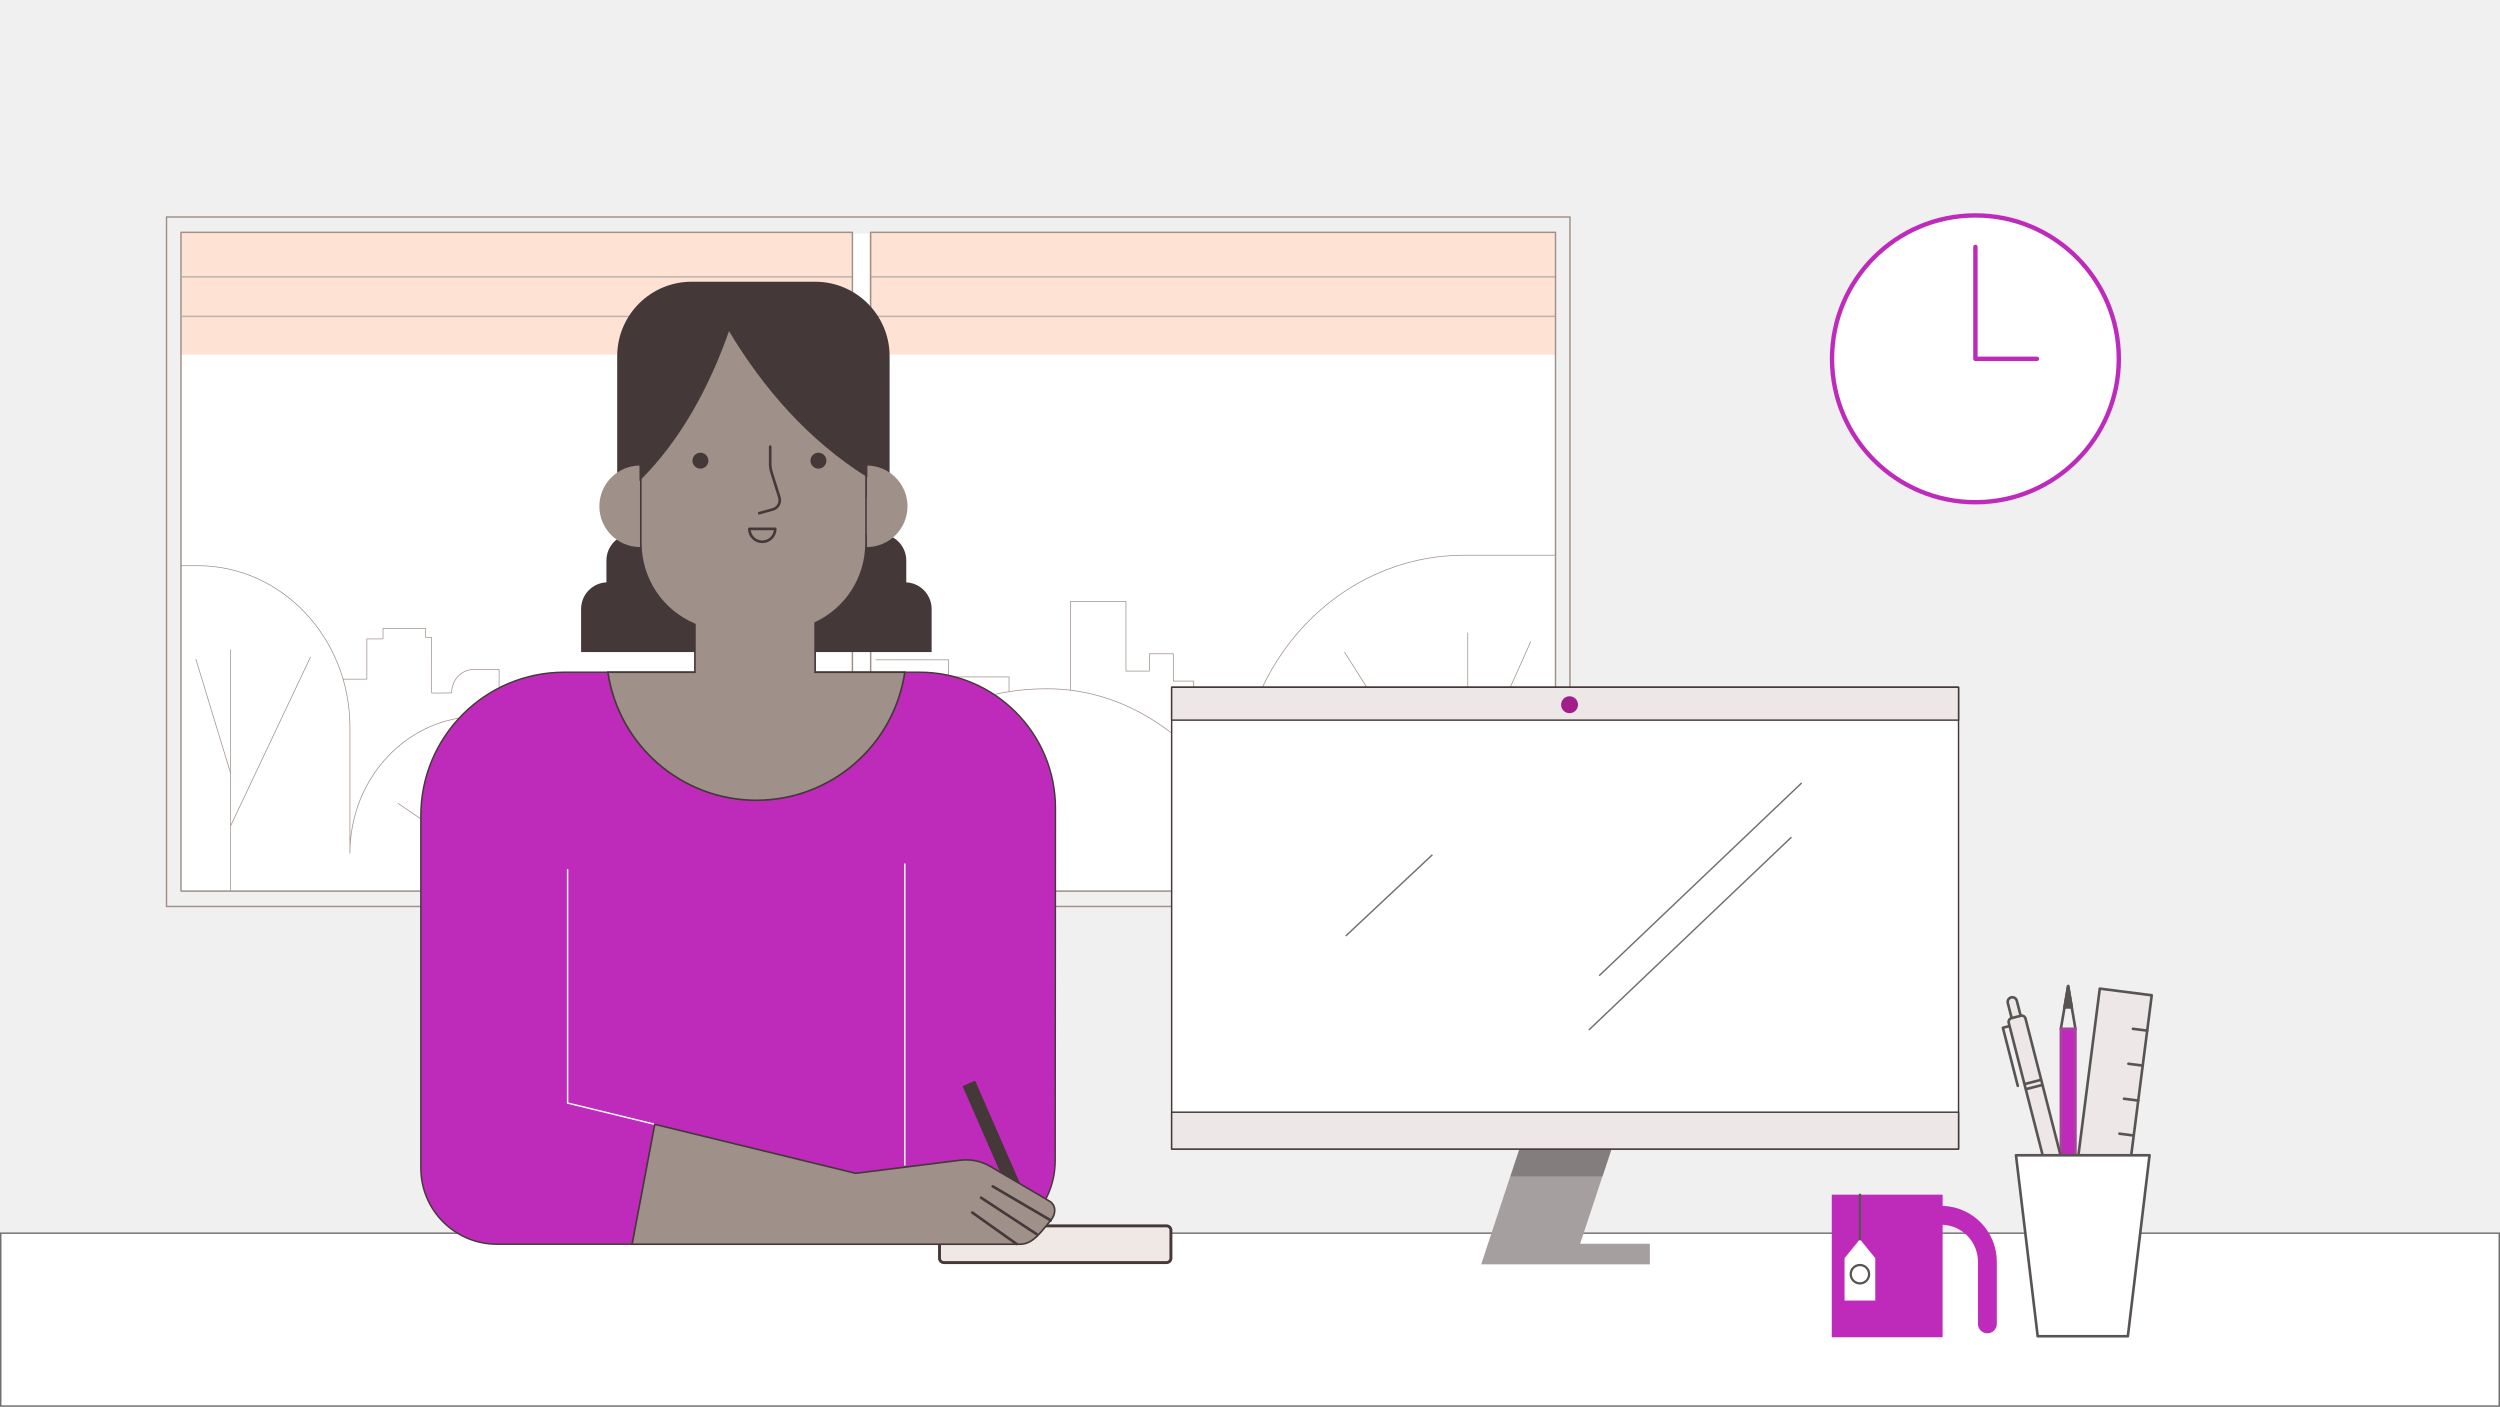
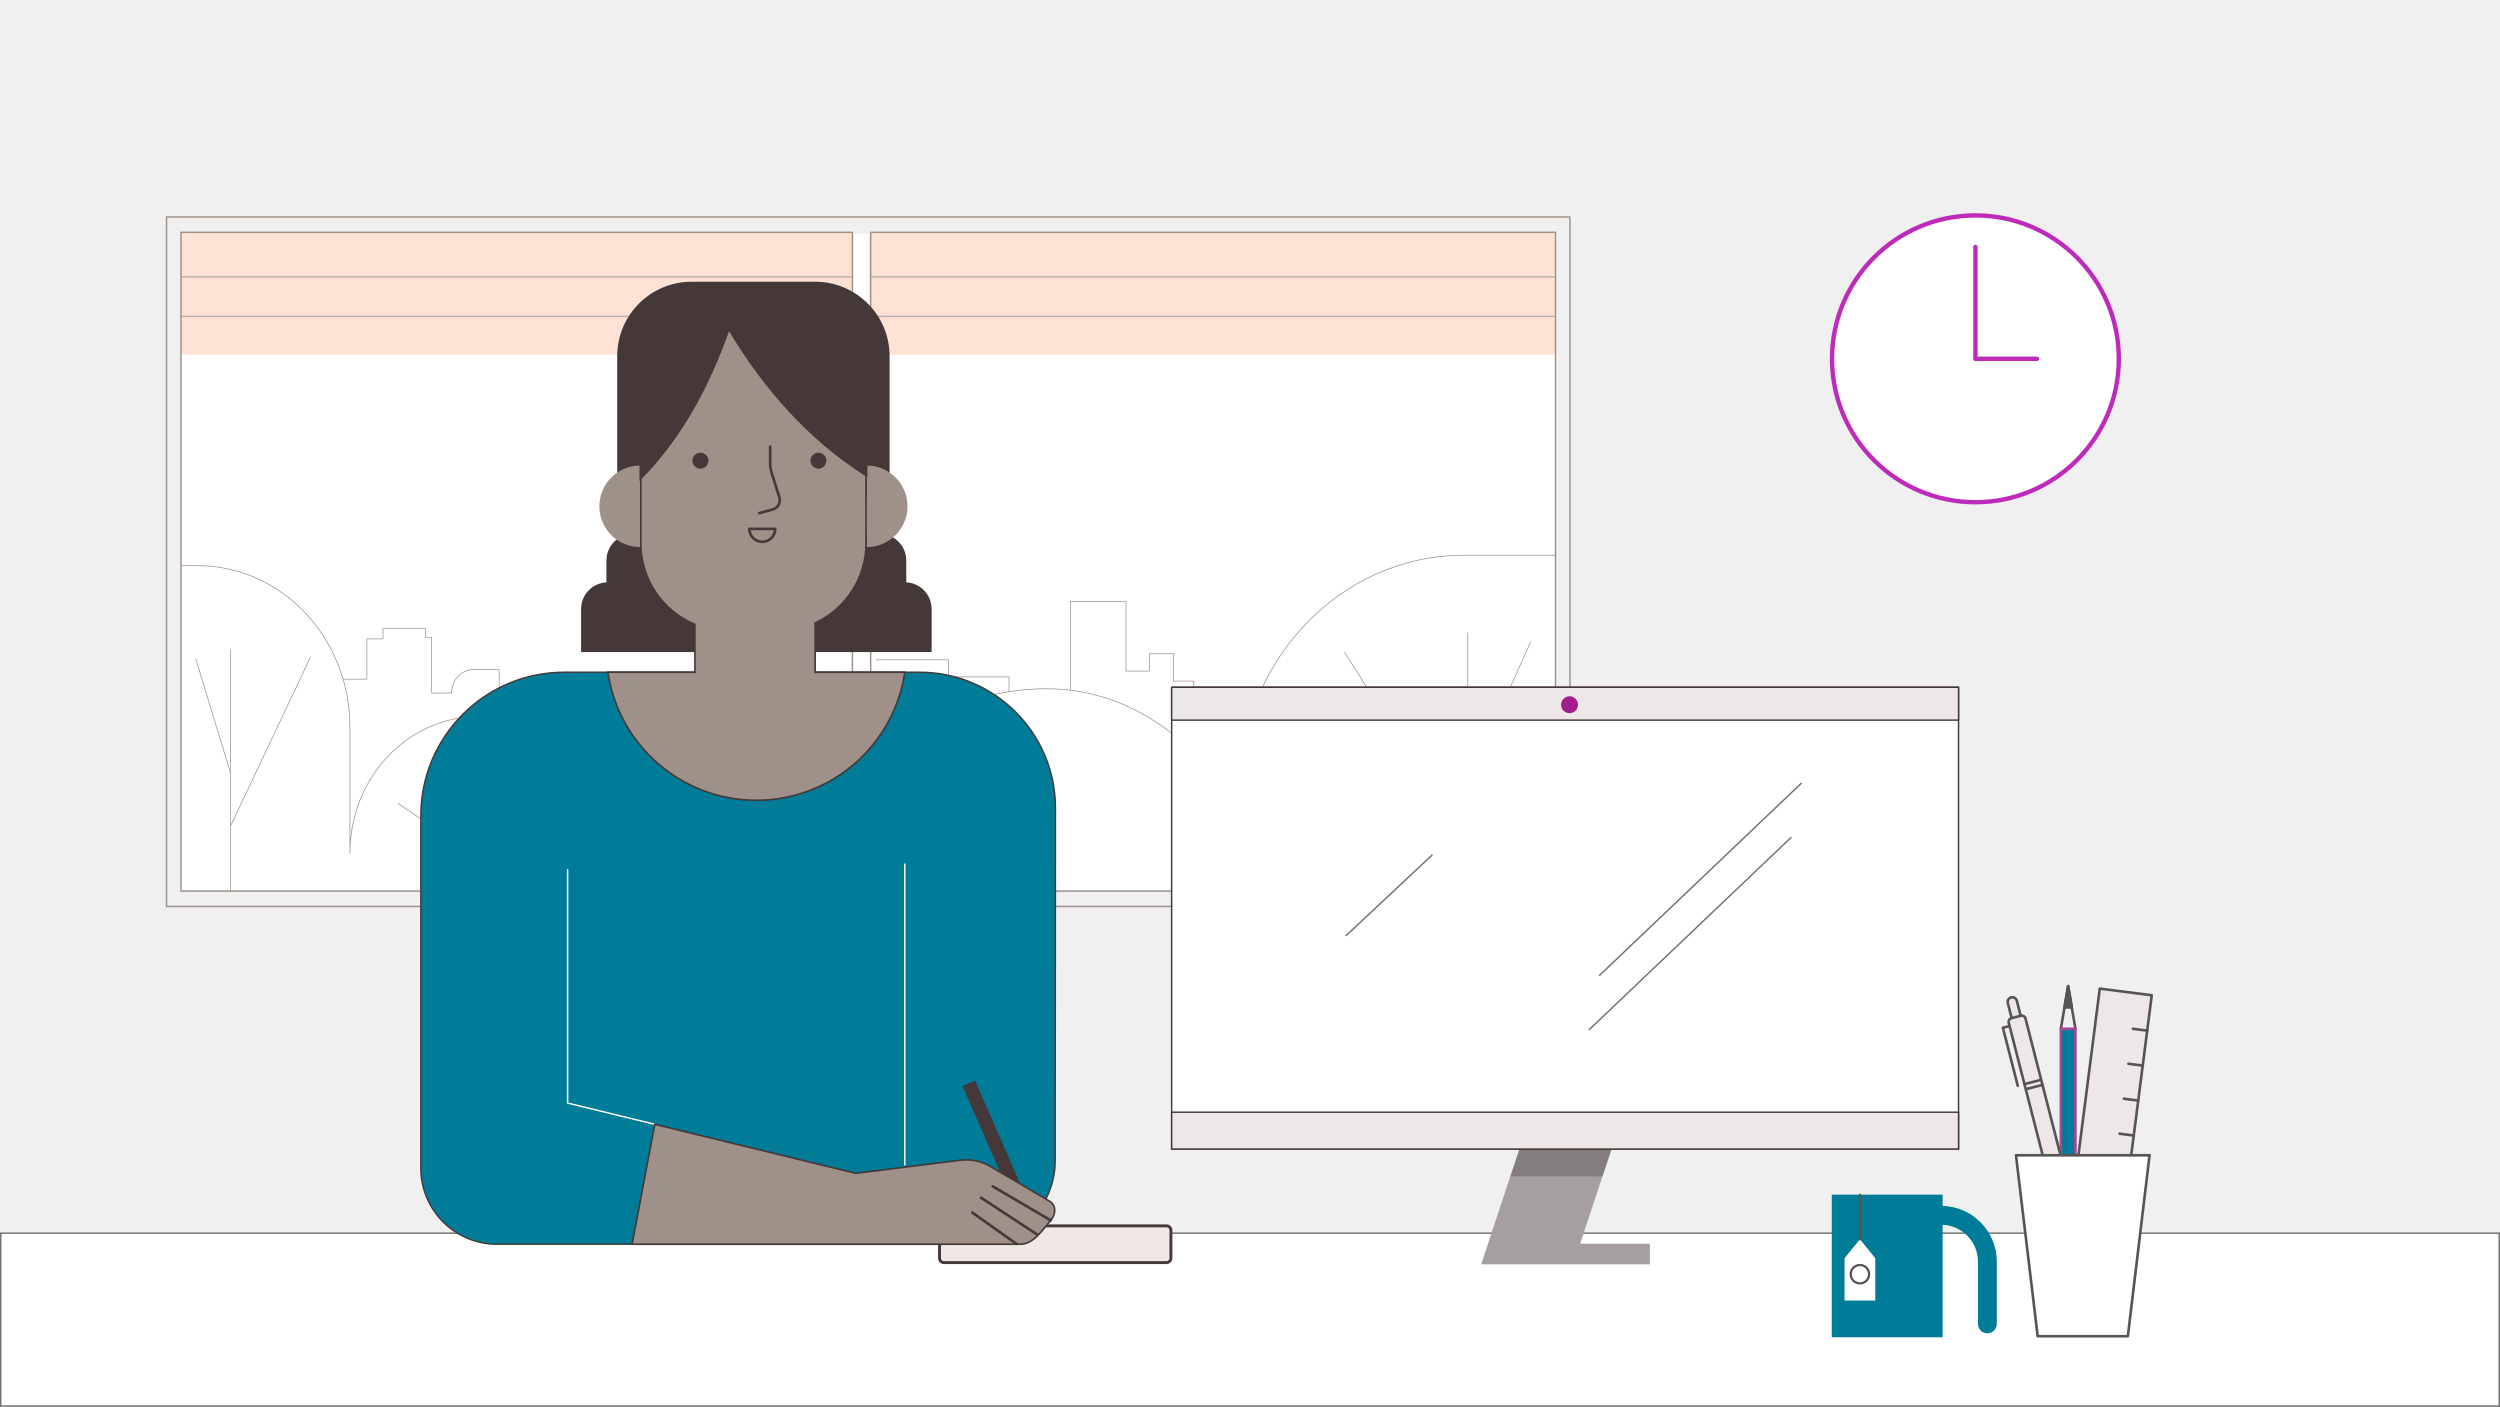
<svg xmlns="http://www.w3.org/2000/svg" width="1706" height="960" viewBox="0 0 1706 960">
  <defs>
    <clipPath id="clip-path">
      <rect id="Rectangle_1192" data-name="Rectangle 1192" width="219.248" height="240.745" fill="none" />
    </clipPath>
  </defs>
  <g id="Assets" transform="translate(0 -71)">
    <g id="Desk_-_White" data-name="Desk - White" transform="translate(0 912)" fill="#fff" stroke="#707070" stroke-width="1">
      <rect width="1706" height="119" stroke="none" />
      <rect x="0.5" y="0.5" width="1705" height="118" fill="none" />
    </g>
    <g id="Layer_3" data-name="Layer 3" transform="translate(-7034.963 -8.205)">
      <g id="Group_494" data-name="Group 494">
        <g id="Group_488" data-name="Group 488" transform="translate(0 100)">
          <g id="Group_483" data-name="Group 483">
            <path id="Path_3505" data-name="Path 3505" d="M0,0H937.975V448H0Z" transform="translate(7158.467 138.644)" fill="#fff" />
            <path id="Path_2838" data-name="Path 2838" d="M7765.409,450.192v-60.6h37.911v47.59h15.959v-11.86h16.373v18.669h13.887v32.066s29.223.22,29.431,0,0-23.5,0-23.5h15.443" fill="none" stroke="#9f9089" stroke-linecap="round" stroke-linejoin="round" stroke-width="0.5" />
            <path id="Path_2839" data-name="Path 2839" d="M7632.745,429.49h49.535V441.1h41.25v10.114" fill="none" stroke="#9f9089" stroke-linecap="round" stroke-linejoin="round" stroke-width="0.5" />
            <path id="Path_2840" data-name="Path 2840" d="M7269.086,442.649H7285.3V415.176h11.032V408.09h29.086v6.023h4.012s-.334,37.554,0,37.908,13.707,0,13.707,0h0c0-8.8,6.736-15.943,15.045-15.943h17.384v19.25h39.116v17.809h37.778v11.712" fill="none" stroke="#9f9089" stroke-linecap="round" stroke-linejoin="round" stroke-width="0.5" />
            <path id="Path_2841" data-name="Path 2841" d="M7426.029,497.517c-16.07-18.089-38.875-29.383-64.169-29.383-48.664,0-88.114,41.8-88.114,93.374V475.355c0-60.825-46.53-110.132-103.928-110.132h-11.351" fill="none" stroke="#9f9089" stroke-linecap="round" stroke-linejoin="round" stroke-width="0.5" />
            <path id="Path_2842" data-name="Path 2842" d="M8096.442,358.119h-62.577c-84.778,0-153.5,72.828-153.5,162.667v10.761s-44.541-82.323-131.031-82.323c-48.836,0-80.855,20.121-99.479,37.642" fill="none" stroke="#9f9089" stroke-linecap="round" stroke-linejoin="round" stroke-width="0.5" />
            <g id="Group_480" data-name="Group 480">
              <line id="Line_81" data-name="Line 81" y2="176.225" transform="translate(8036.557 411.071)" fill="none" stroke="#9f9089" stroke-linecap="round" stroke-linejoin="round" stroke-width="0.5" />
              <line id="Line_82" data-name="Line 82" x2="83.994" y2="132.478" transform="translate(7952.563 424.406)" fill="none" stroke="#9f9089" stroke-linecap="round" stroke-linejoin="round" stroke-width="0.5" />
              <line id="Line_83" data-name="Line 83" x1="42.948" y2="95.662" transform="translate(8036.557 417.159)" fill="none" stroke="#9f9089" stroke-linecap="round" stroke-linejoin="round" stroke-width="0.5" />
            </g>
            <g id="Group_481" data-name="Group 481">
              <line id="Line_84" data-name="Line 84" y1="164.619" transform="translate(7192.359 422.678)" fill="none" stroke="#9f9089" stroke-linecap="round" stroke-linejoin="round" stroke-width="0.5" />
              <line id="Line_85" data-name="Line 85" x1="54.494" y2="115.141" transform="translate(7192.359 427.576)" fill="none" stroke="#9f9089" stroke-linecap="round" stroke-linejoin="round" stroke-width="0.5" />
              <line id="Line_86" data-name="Line 86" x2="23.737" y2="77.941" transform="translate(7168.622 428.993)" fill="none" stroke="#9f9089" stroke-linecap="round" stroke-linejoin="round" stroke-width="0.5" />
            </g>
            <g id="Group_482" data-name="Group 482">
              <line id="Line_87" data-name="Line 87" x2="47.808" y2="85.322" transform="translate(7333.108 501.974)" fill="none" stroke="#9f9089" stroke-linecap="round" stroke-linejoin="round" stroke-width="0.5" />
              <line id="Line_88" data-name="Line 88" x2="66.048" y2="45.23" transform="translate(7306.697 527.482)" fill="none" stroke="#9f9089" stroke-linecap="round" stroke-linejoin="round" stroke-width="0.5" />
            </g>
          </g>
          <g id="Group_487" data-name="Group 487">
            <g id="Group_484" data-name="Group 484" opacity="0.696">
              <rect id="Rectangle_343" data-name="Rectangle 343" width="468.227" height="83.462" transform="translate(7628.215 137.734)" fill="#fdd7c2" />
              <line id="Line_89" data-name="Line 89" x2="467.346" transform="translate(7629.096 168.147)" fill="none" stroke="#9f9089" stroke-linecap="round" stroke-linejoin="round" stroke-width="1" />
              <line id="Line_90" data-name="Line 90" x2="467.346" transform="translate(7629.096 195.106)" fill="none" stroke="#9f9089" stroke-linecap="round" stroke-linejoin="round" stroke-width="1" />
            </g>
            <g id="Group_485" data-name="Group 485" opacity="0.696">
              <rect id="Rectangle_344" data-name="Rectangle 344" width="458.182" height="83.462" transform="translate(7158.467 137.734)" fill="#fdd7c2" />
              <line id="Line_91" data-name="Line 91" x2="457.301" transform="translate(7159.347 168.147)" fill="none" stroke="#9f9089" stroke-linecap="round" stroke-linejoin="round" stroke-width="1" />
              <line id="Line_92" data-name="Line 92" x2="457.301" transform="translate(7159.347 195.106)" fill="none" stroke="#9f9089" stroke-linecap="round" stroke-linejoin="round" stroke-width="1" />
            </g>
            <g id="Group_486" data-name="Group 486">
              <rect id="Rectangle_345" data-name="Rectangle 345" width="467.346" height="449.562" transform="translate(7629.096 137.734)" fill="none" stroke="#9f9089" stroke-linecap="round" stroke-linejoin="round" stroke-width="1" />
              <rect id="Rectangle_346" data-name="Rectangle 346" width="458.182" height="449.562" transform="translate(7158.467 137.734)" fill="none" stroke="#9f9089" stroke-linecap="round" stroke-linejoin="round" stroke-width="1" />
            </g>
            <rect id="Rectangle_347" data-name="Rectangle 347" width="957.718" height="470.484" transform="translate(7148.595 127.273)" fill="none" stroke="#9f9089" stroke-linecap="round" stroke-linejoin="round" stroke-width="1" />
          </g>
        </g>
        <rect id="Rectangle_348" data-name="Rectangle 348" width="157.916" height="25.066" rx="3" transform="translate(7833.995 940.79) rotate(-180)" fill="#f0e8e5" stroke="#453838" stroke-linecap="round" stroke-linejoin="round" stroke-width="2" />
        <g id="Group_489" data-name="Group 489" transform="translate(0 18.853)">
          <path id="Path_2843" data-name="Path 2843" d="M8113.263,909.088l21.362-64.617h-62.9l-26,78.65h115.115V909.088Z" fill="#a69f9f" />
          <path id="Path_3509" data-name="Path 3509" d="M8113.263,909.088l21.362-64.617h-62.9l-26,78.65h62.9Z" transform="translate(20 -60)" fill="rgba(55,50,49,0.31)" />
          <rect id="Rectangle_349" data-name="Rectangle 349" width="536.975" height="315.118" transform="translate(7834.497 529.353)" fill="#fff" stroke="#453838" stroke-linecap="round" stroke-linejoin="round" stroke-width="1" />
          <rect id="Rectangle_350" data-name="Rectangle 350" width="536.975" height="25.152" transform="translate(7834.497 819.319)" fill="#eee7e7" stroke="#453838" stroke-linecap="round" stroke-linejoin="round" stroke-width="1" />
          <rect id="Rectangle_351" data-name="Rectangle 351" width="536.975" height="22.429" transform="translate(7834.497 529.353)" fill="#eee7e7" stroke="#453838" stroke-linecap="round" stroke-linejoin="round" stroke-width="1" />
          <circle id="Ellipse_29" data-name="Ellipse 29" cx="5.775" cy="5.775" r="5.775" transform="translate(8100.244 535.482)" fill="#a01f8b" />
        </g>
        <g id="Group_493" data-name="Group 493" transform="translate(0 7.533)">
          <g id="Group_490" data-name="Group 490">
-             <path id="Path_2844" data-name="Path 2844" d="M7755.214,623.177a92.779,92.779,0,0,0-92.779-92.779H7420.049a97.905,97.905,0,0,0-97.9,97.9V868.782a51.942,51.942,0,0,0,51.942,51.942h323.852a57.078,57.078,0,0,0,57.078-57.032Z" fill="#be2bbb" stroke="#453838" stroke-miterlimit="10" stroke-width="1" />
+             <path id="Path_2844" data-name="Path 2844" d="M7755.214,623.177a92.779,92.779,0,0,0-92.779-92.779H7420.049a97.905,97.905,0,0,0-97.9,97.9V868.782a51.942,51.942,0,0,0,51.942,51.942h323.852a57.078,57.078,0,0,0,57.078-57.032Z" fill="#007B98" stroke="#453838" stroke-miterlimit="10" stroke-width="1" />
            <path id="Path_2845" data-name="Path 2845" d="M7481.775,838.9,7422.3,824.4V665.2" fill="none" stroke="#fff" stroke-linecap="round" stroke-linejoin="round" stroke-width="1" />
            <line id="Line_93" data-name="Line 93" y2="205.268" transform="translate(7652.409 661.333)" fill="none" stroke="#fff" stroke-linecap="round" stroke-linejoin="round" stroke-width="1" />
          </g>
          <g id="Group_491" data-name="Group 491">
            <rect id="Rectangle_352" data-name="Rectangle 352" width="9.363" height="96.903" transform="translate(7691.81 812.843) rotate(-23.596)" fill="#453838" />
            <path id="Path_2846" data-name="Path 2846" d="M7481.775,838.905l137.08,33.427,71.567-8.959a32.633,32.633,0,0,1,20.356,4.266L7751,891.247c4.853,2.849,4.678,8.958.976,13.2-5.614,6.425-11.661,16.281-20.7,16.281H7466.3Z" fill="#9f9089" stroke="#453838" stroke-miterlimit="10" stroke-width="1.137" />
            <line id="Line_94" data-name="Line 94" x2="39.579" y2="23.212" transform="translate(7712.388 881.234)" fill="none" stroke="#453838" stroke-linecap="round" stroke-linejoin="round" stroke-width="1.813" />
            <line id="Line_95" data-name="Line 95" x1="38.125" y1="25.004" transform="translate(7704.433 888.99)" fill="none" stroke="#453838" stroke-linecap="round" stroke-linejoin="round" stroke-width="1.813" />
            <line id="Line_96" data-name="Line 96" x1="30.148" y1="21.396" transform="translate(7698.467 899.132)" fill="none" stroke="#453838" stroke-linecap="round" stroke-linejoin="round" stroke-width="1.813" />
          </g>
          <g id="Group_492" data-name="Group 492">
            <path id="Rectangle_353" data-name="Rectangle 353" d="M49.919,0h84.239a49.919,49.919,0,0,1,49.919,49.919v95.758a0,0,0,0,1,0,0H0a0,0,0,0,1,0,0V49.919A49.919,49.919,0,0,1,49.919,0Z" transform="translate(7457.044 264.821)" fill="#453838" stroke="#453838" stroke-miterlimit="10" stroke-width="1.813" />
            <path id="Path_2847" data-name="Path 2847" d="M7552.189,515.749H7432.4V487.244a17.291,17.291,0,0,1,17.291-17.291h0V454.165a17.291,17.291,0,0,1,17.291-17.291h168.228a17.292,17.292,0,0,1,17.291,17.291v15.788h0a17.291,17.291,0,0,1,17.291,17.291v28.505H7550" fill="#453838" stroke="#453838" stroke-miterlimit="10" stroke-width="1.813" />
            <path id="Path_2848" data-name="Path 2848" d="M7626.419,389.35a27.823,27.823,0,1,1,0,55.646" fill="#9f9089" />
            <path id="Path_2849" data-name="Path 2849" d="M7471.789,389.35a27.823,27.823,0,0,0,0,55.646" fill="#9f9089" />
            <path id="Path_2850" data-name="Path 2850" d="M7591.21,530.4V496.783a59.975,59.975,0,0,0,34.755-54.4V345.952a60,60,0,0,0-60-60.006h-33.71a60.005,60.005,0,0,0-60.006,60.006v96.429a60.018,60.018,0,0,0,36.922,55.4V530.4h-59.385a102.424,102.424,0,0,0,202.628,0Z" fill="#9f9089" stroke="#453838" stroke-miterlimit="10" stroke-width="1.137" />
            <path id="Path_2851" data-name="Path 2851" d="M7565.96,285.946h-33.71a60.005,60.005,0,0,0-60.006,60.006v51.786c25.679-26.035,45.455-60.4,59.97-102.2,25.125,42.239,56,76.188,93.752,100.208V345.952A60.006,60.006,0,0,0,7565.96,285.946Z" fill="#453838" stroke="#453838" stroke-miterlimit="10" stroke-width="1.813" />
            <path id="Path_2852" data-name="Path 2852" d="M7563.977,432.552a8.833,8.833,0,0,1-17.667,0Z" fill="none" stroke="#453838" stroke-linecap="round" stroke-linejoin="round" stroke-width="1.813" />
            <path id="Path_2853" data-name="Path 2853" d="M7560.538,376.486V388.2a18.819,18.819,0,0,0,.862,5.633l5.405,17.246a6.515,6.515,0,0,1-4.489,8.23l-9.275,2.551" fill="none" stroke="#453838" stroke-linecap="round" stroke-linejoin="round" stroke-width="1.813" />
            <circle id="Ellipse_30" data-name="Ellipse 30" cx="5.438" cy="5.438" r="5.438" transform="translate(7507.484 380.591)" fill="#453838" />
            <circle id="Ellipse_31" data-name="Ellipse 31" cx="5.438" cy="5.438" r="5.438" transform="translate(7588.023 380.591)" fill="#453838" />
          </g>
        </g>
        <path id="Path_3486" data-name="Path 3486" d="M70.567,369.352,208.763,237.8" transform="translate(8055.658 375.681)" fill="none" stroke="#707070" stroke-width="1" />
        <path id="Path_3510" data-name="Path 3510" d="M149.641,293.227,208.763,237.8" transform="translate(7803.658 424.681)" fill="none" stroke="#707070" stroke-width="1" />
        <path id="Path_3487" data-name="Path 3487" d="M70.567,369.352,208.763,237.8" transform="translate(8048.658 412.681)" fill="none" stroke="#707070" stroke-width="1" />
      </g>
      <g id="Group_495" data-name="Group 495" transform="translate(0 83.342)">
        <circle id="Ellipse_32" data-name="Ellipse 32" cx="97.859" cy="97.859" r="97.859" transform="translate(8285.13 142.864)" fill="#fff" stroke="#be2bbb" stroke-linecap="round" stroke-linejoin="round" stroke-width="3" />
        <path id="Path_2854" data-name="Path 2854" d="M8382.988,164.357v76.366h41.979" fill="#fff" stroke="#be2bbb" stroke-linecap="round" stroke-linejoin="round" stroke-width="3" />
      </g>
    </g>
    <g id="Group_1149" data-name="Group 1149" transform="translate(1250 743)">
      <g id="Group_1144" data-name="Group 1144">
        <g id="Group_1143" data-name="Group 1143" clip-path="url(#clip-path)">
          <path id="Path_3966" data-name="Path 3966" d="M166.265,30.026,161.3.9l-4.963,29.124" fill="none" stroke="#595454" stroke-linecap="round" stroke-linejoin="round" stroke-width="1.803" />
        </g>
      </g>
      <path id="Path_3967" data-name="Path 3967" d="M161.3.9l-2.482,14.562h4.964Z" fill="#595454" />
      <g id="Group_1146" data-name="Group 1146">
        <g id="Group_1145" data-name="Group 1145" clip-path="url(#clip-path)">
          <path id="Path_3968" data-name="Path 3968" d="M161.3.9l-2.482,14.562h4.964Z" fill="none" stroke="#595454" stroke-linecap="round" stroke-linejoin="round" stroke-width="1.803" />
        </g>
      </g>
-       <rect id="Rectangle_1194" data-name="Rectangle 1194" width="9.927" height="166.944" transform="translate(156.338 30.026)" fill="#be2bbb" />
+       <rect id="Rectangle_1194" data-name="Rectangle 1194" width="9.927" height="166.944" transform="translate(156.338 30.026)" fill="#007B98" />
      <rect id="Rectangle_1195" data-name="Rectangle 1195" width="9.927" height="166.944" transform="translate(156.338 30.026)" fill="none" stroke="#a84599" stroke-linecap="round" stroke-linejoin="round" stroke-width="1.803" />
      <g id="Group_1148" data-name="Group 1148">
        <g id="Group_1147" data-name="Group 1147" clip-path="url(#clip-path)">
          <path id="Path_3969" data-name="Path 3969" d="M166.265,201.871v-4.9h-9.926v4.9a4.971,4.971,0,1,0,9.926,0Z" fill="none" stroke="#595454" stroke-linecap="round" stroke-linejoin="round" stroke-width="1.803" />
          <path id="Path_3970" data-name="Path 3970" d="M122.757,22.751l-2.629-10.26a3.173,3.173,0,0,1,6.148-1.575l2.629,10.26" fill="#ede7e7" />
          <path id="Path_3971" data-name="Path 3971" d="M122.757,22.751l-2.629-10.26a3.173,3.173,0,0,1,6.148-1.575l2.629,10.26" fill="none" stroke="#595454" stroke-linecap="round" stroke-linejoin="round" stroke-width="1.803" />
          <path id="Path_3972" data-name="Path 3972" d="M162.4,188.482,120.752,25.918A2.569,2.569,0,0,1,122.6,22.79l6.455-1.654a2.57,2.57,0,0,1,3.127,1.852l41.654,162.564.027.108c3.8,14.845.021,23.856.021,23.856s-7.651-6.081-11.454-20.927Z" fill="#ede7e7" />
          <path id="Path_3973" data-name="Path 3973" d="M162.4,188.482,120.752,25.918A2.569,2.569,0,0,1,122.6,22.79l6.455-1.654a2.57,2.57,0,0,1,3.127,1.852l41.654,162.564.027.108c3.8,14.845.021,23.856.021,23.856s-7.651-6.081-11.454-20.927Z" fill="none" stroke="#595454" stroke-linecap="round" stroke-linejoin="round" stroke-width="1.803" />
          <path id="Path_3974" data-name="Path 3974" d="M126.929,68.961,116.778,29.344l4.1-1.052" fill="none" stroke="#595454" stroke-linecap="round" stroke-linejoin="round" stroke-width="1.803" />
          <line id="Line_281" data-name="Line 281" y1="2.664" x2="10.398" transform="translate(132.978 68.451)" fill="#ede7e7" />
          <line id="Line_282" data-name="Line 282" y1="2.664" x2="10.398" transform="translate(132.978 68.451)" fill="none" stroke="#595454" stroke-linecap="round" stroke-linejoin="round" stroke-width="1.803" />
          <line id="Line_283" data-name="Line 283" y1="2.664" x2="10.398" transform="translate(132.087 64.975)" fill="#ede7e7" />
          <line id="Line_284" data-name="Line 284" y1="2.664" x2="10.398" transform="translate(132.087 64.975)" fill="none" stroke="#595454" stroke-linecap="round" stroke-linejoin="round" stroke-width="1.803" />
          <line id="Line_285" data-name="Line 285" y1="2.664" x2="10.398" transform="translate(163.038 185.77)" fill="#ede7e7" />
          <line id="Line_286" data-name="Line 286" y1="2.664" x2="10.398" transform="translate(163.038 185.77)" fill="none" stroke="#595454" stroke-linecap="round" stroke-linejoin="round" stroke-width="1.803" />
          <path id="Path_3975" data-name="Path 3975" d="M182.887,2.626l35.459,4.55L195.2,187.6l-1.742,13.571L158,196.623Z" fill="#ede7e7" />
          <path id="Path_3976" data-name="Path 3976" d="M182.887,2.626l35.459,4.55L195.2,187.6l-1.742,13.571L158,196.623Z" fill="none" stroke="#595454" stroke-linecap="round" stroke-linejoin="round" stroke-width="1.803" />
          <line id="Line_287" data-name="Line 287" x2="9.744" y2="1.25" transform="translate(187.139 173.206)" fill="none" stroke="#595454" stroke-linecap="round" stroke-linejoin="round" stroke-width="1.803" />
          <line id="Line_288" data-name="Line 288" x2="9.744" y2="1.25" transform="translate(190.2 149.347)" fill="none" stroke="#595454" stroke-linecap="round" stroke-linejoin="round" stroke-width="1.803" />
          <line id="Line_289" data-name="Line 289" x2="9.744" y2="1.25" transform="translate(193.261 125.488)" fill="none" stroke="#595454" stroke-linecap="round" stroke-linejoin="round" stroke-width="1.803" />
          <line id="Line_290" data-name="Line 290" x2="9.744" y2="1.25" transform="translate(196.323 101.629)" fill="none" stroke="#595454" stroke-linecap="round" stroke-linejoin="round" stroke-width="1.803" />
          <line id="Line_291" data-name="Line 291" x2="9.744" y2="1.25" transform="translate(199.384 77.769)" fill="none" stroke="#595454" stroke-linecap="round" stroke-linejoin="round" stroke-width="1.803" />
          <line id="Line_292" data-name="Line 292" x2="9.744" y2="1.25" transform="translate(202.445 53.91)" fill="none" stroke="#595454" stroke-linecap="round" stroke-linejoin="round" stroke-width="1.803" />
          <line id="Line_293" data-name="Line 293" x2="9.744" y2="1.25" transform="translate(205.507 30.051)" fill="none" stroke="#595454" stroke-linecap="round" stroke-linejoin="round" stroke-width="1.803" />
          <path id="Path_3977" data-name="Path 3977" d="M140.516,239.844h61.53l14.817-123.5H125.7Z" fill="#fff" />
          <path id="Path_3978" data-name="Path 3978" d="M140.516,239.844h61.53l14.817-123.5H125.7Z" fill="none" stroke="#595454" stroke-linecap="round" stroke-linejoin="round" stroke-width="1.803" />
-           <path id="Path_3979" data-name="Path 3979" d="M75.64,150.893v-7.639H0v97.292H75.64V163.787a25.22,25.22,0,0,1,24.118,25.156v42.49a6.433,6.433,0,0,0,12.866,0v-42.49a38.114,38.114,0,0,0-36.984-38.05" fill="#be2bbb" />
+           <path id="Path_3979" data-name="Path 3979" d="M75.64,150.893v-7.639H0v97.292H75.64V163.787a25.22,25.22,0,0,1,24.118,25.156v42.49a6.433,6.433,0,0,0,12.866,0v-42.49a38.114,38.114,0,0,0-36.984-38.05" fill="#007B98" />
          <path id="Path_3980" data-name="Path 3980" d="M29.691,186.563,19.209,173.7,8.727,186.563v28.92H29.691Z" fill="#fff" />
          <line id="Line_294" data-name="Line 294" y1="30.443" transform="translate(19.209 143.254)" fill="#ede7e7" />
          <line id="Line_295" data-name="Line 295" y1="30.443" transform="translate(19.209 143.254)" fill="none" stroke="#595454" stroke-linecap="round" stroke-linejoin="round" stroke-width="1.556" />
          <circle id="Ellipse_51" data-name="Ellipse 51" cx="6.275" cy="6.275" r="6.275" transform="translate(12.934 191.239)" fill="none" stroke="#595454" stroke-linecap="round" stroke-linejoin="round" stroke-width="1.556" />
        </g>
      </g>
    </g>
    <rect id="Invisible_-_Size_Setter" data-name="Invisible - Size Setter" width="1706" height="960" transform="translate(0 71)" fill="none" />
  </g>
</svg>
